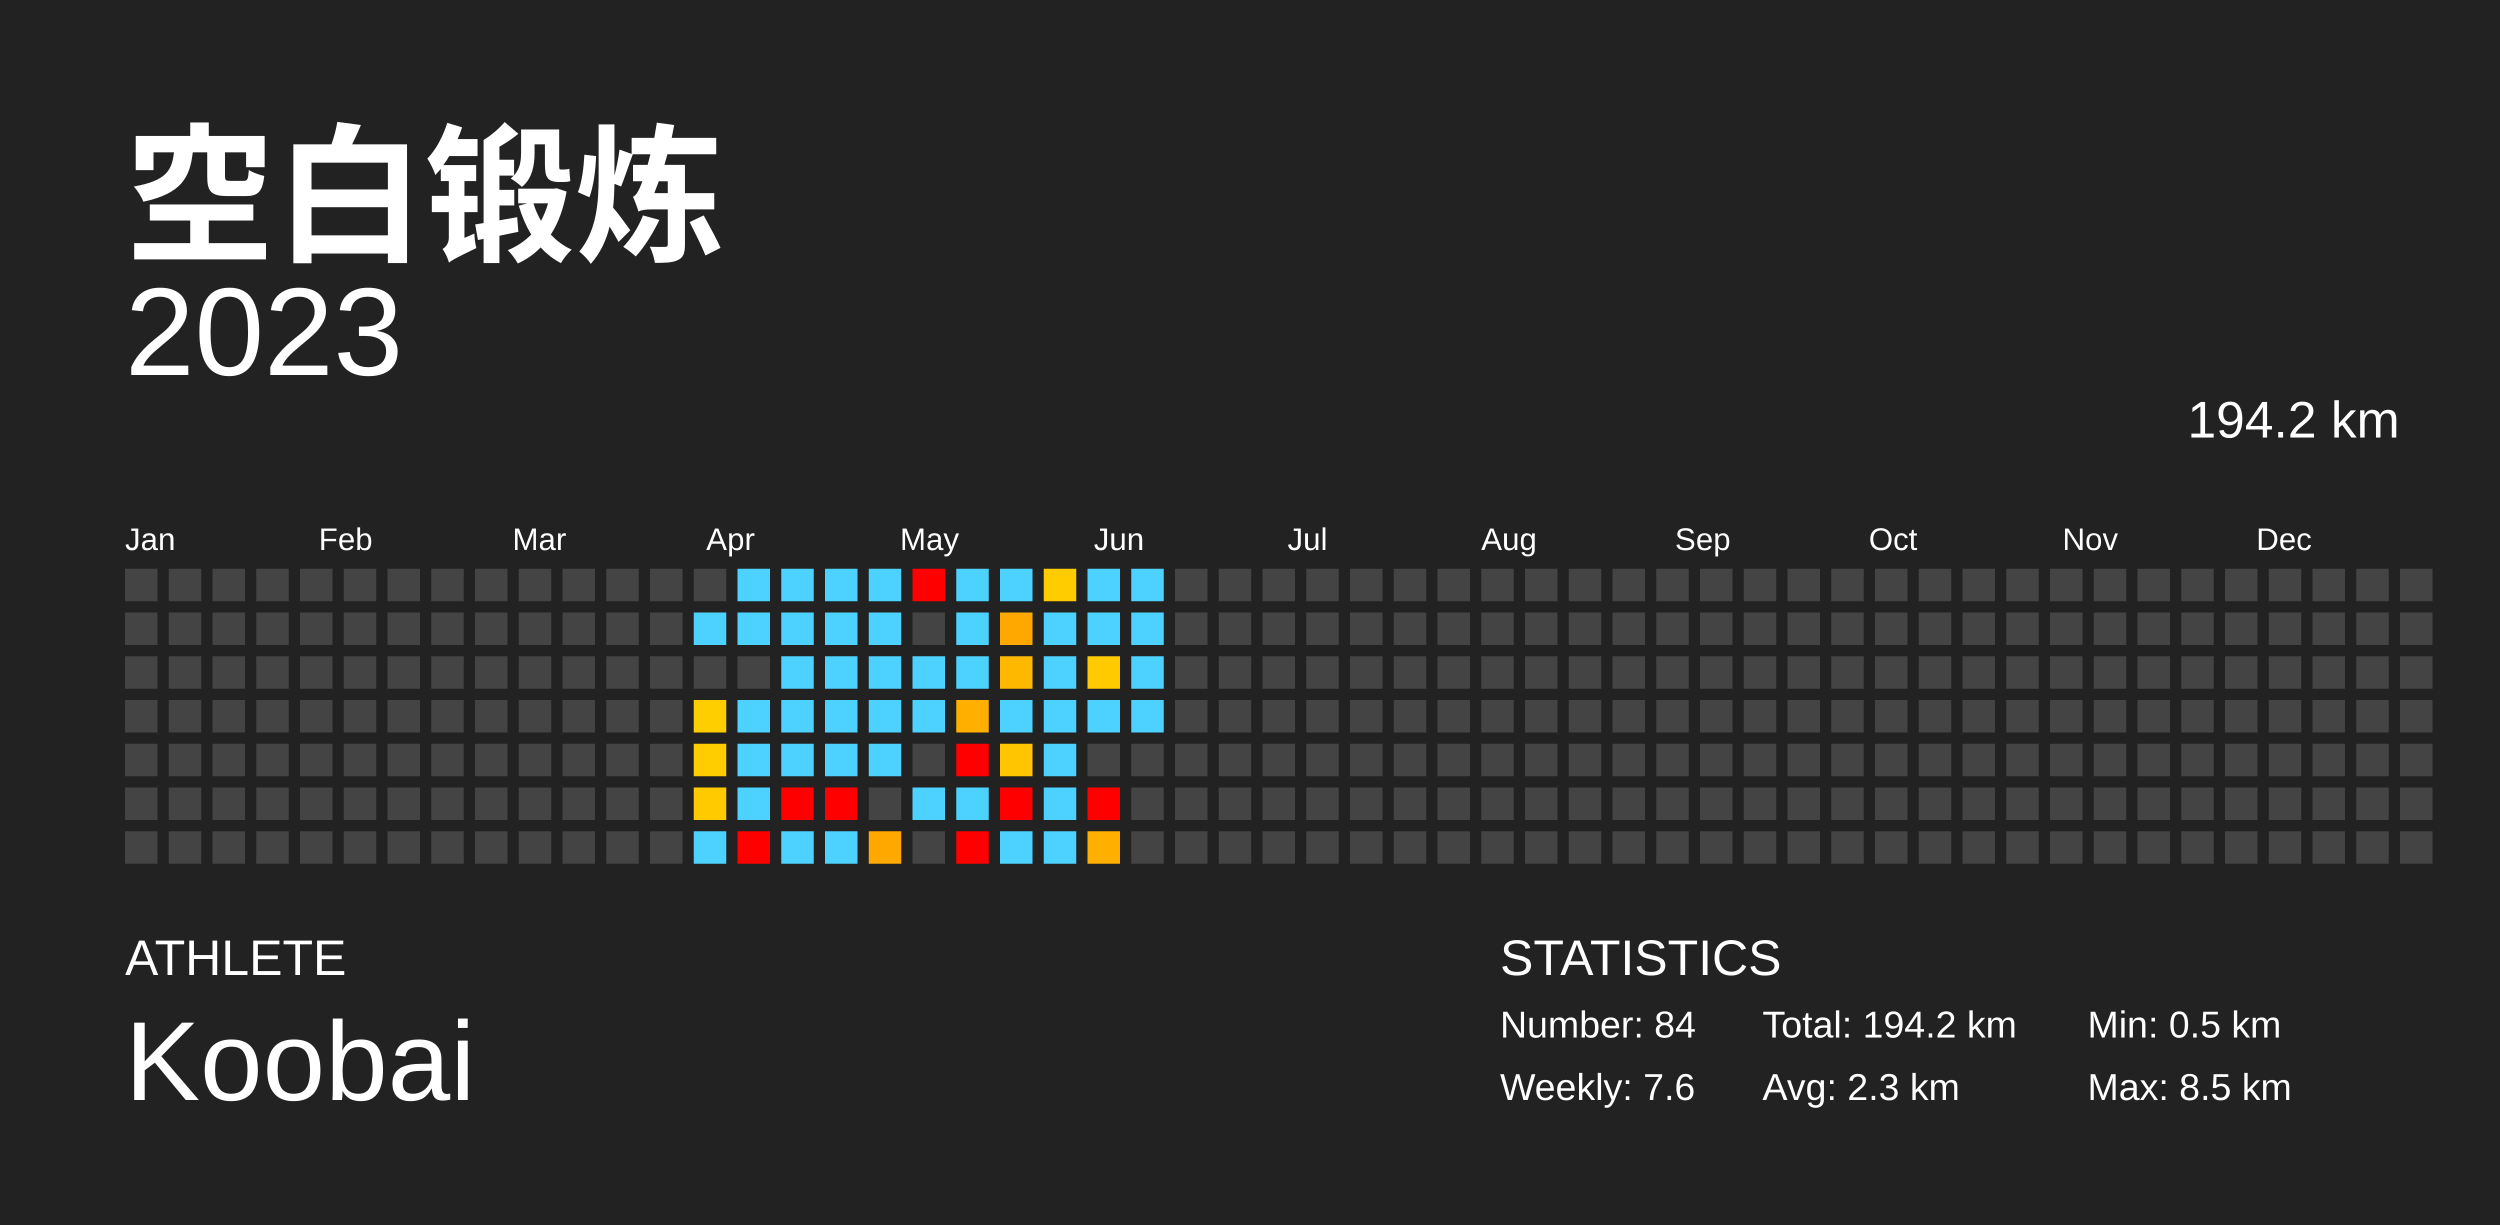
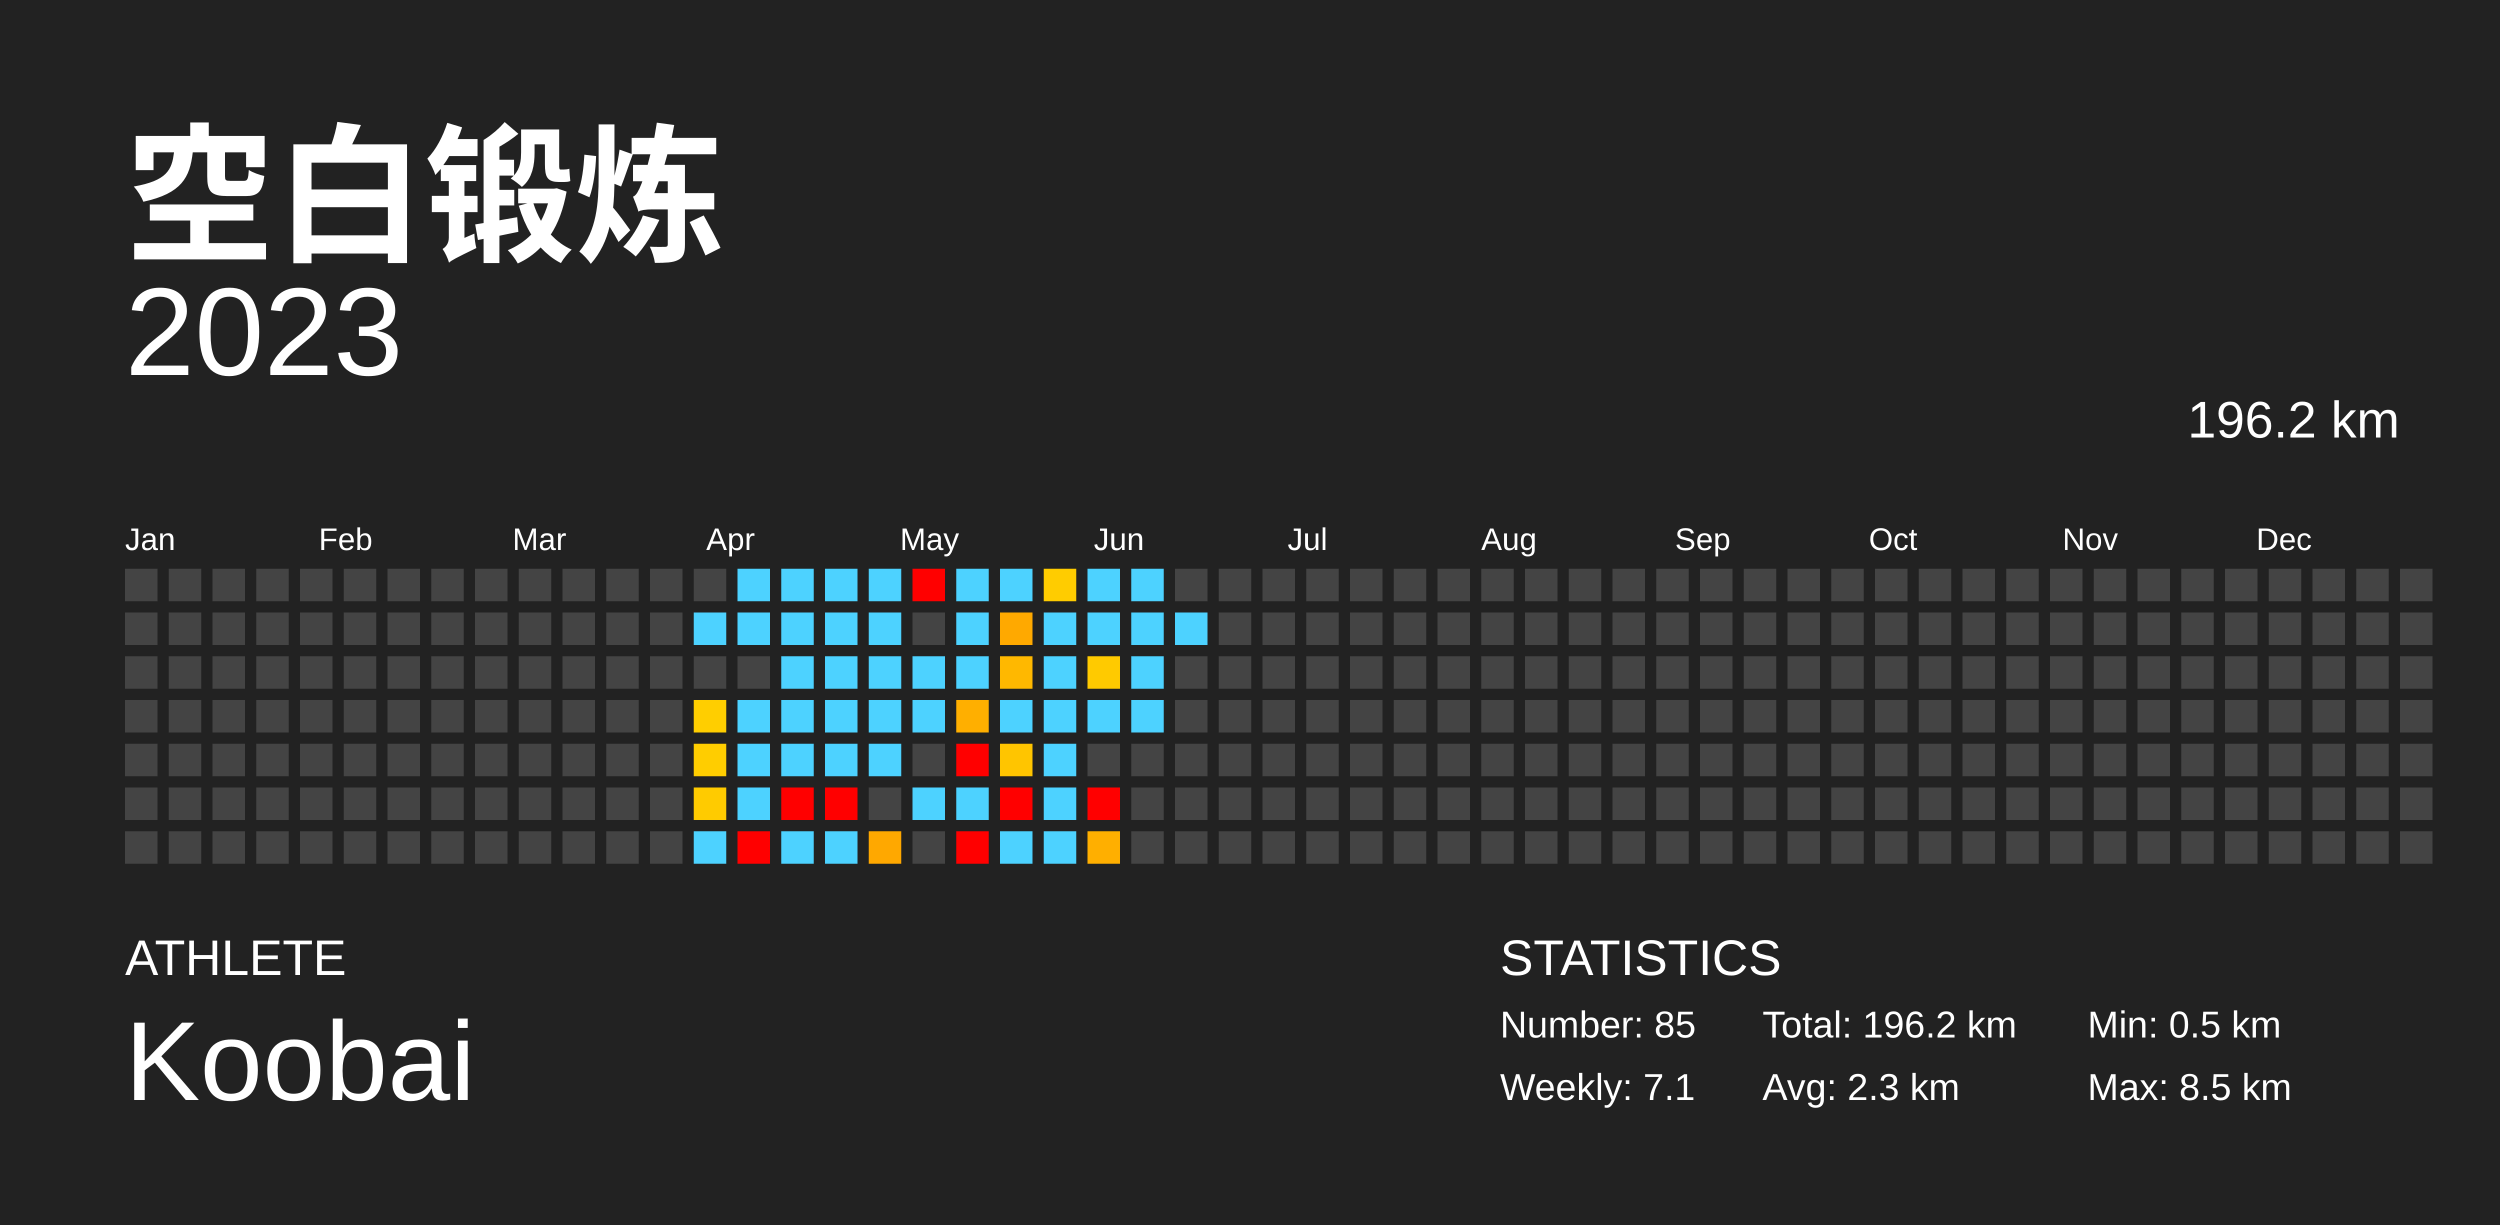
<svg xmlns="http://www.w3.org/2000/svg" baseProfile="full" height="98mm" version="1.1" viewBox="0,0,200,98" width="200mm">
  <defs />
  <rect fill="#222222" height="98" width="200" x="0" y="0" />
  <text fill="#FFFFFF" style="font-size:12px; font-family:Arial; font-weight:bold;" x="10" y="20">空白锻炼</text>
  <text fill="#FFFFFF" style="font-size:4px; font-family:Arial" x="10" y="78">ATHLETE</text>
  <text fill="#FFFFFF" style="font-size:9px; font-family:Arial" x="10" y="88">Koobai</text>
  <text fill="#FFFFFF" style="font-size:4px; font-family:Arial" x="120" y="78">STATISTICS</text>
-   <text fill="#FFFFFF" style="font-size:3px; font-family:Arial" x="120" y="83">Number: 84</text>
-   <text fill="#FFFFFF" style="font-size:3px; font-family:Arial" x="120" y="88">Weekly: 7.6</text>
-   <text fill="#FFFFFF" style="font-size:3px; font-family:Arial" x="141" y="83">Total: 194.2 km</text>
+   <text fill="#FFFFFF" style="font-size:3px; font-family:Arial" x="120" y="83">Number: 85</text>
+   <text fill="#FFFFFF" style="font-size:3px; font-family:Arial" x="120" y="88">Weekly: 7.1</text>
+   <text fill="#FFFFFF" style="font-size:3px; font-family:Arial" x="141" y="83">Total: 196.2 km</text>
  <text fill="#FFFFFF" style="font-size:3px; font-family:Arial" x="141" y="88">Avg: 2.3 km</text>
  <text fill="#FFFFFF" style="font-size:3px; font-family:Arial" x="167" y="83">Min: 0.5 km</text>
  <text fill="#FFFFFF" style="font-size:3px; font-family:Arial" x="167" y="88">Max: 8.5 km</text>
  <text alignment-baseline="hanging" fill="#FFFFFF" style="font-size:10.0px; font-family:Arial;" x="10" y="30">2023</text>
-   <text alignment-baseline="hanging" fill="#FFFFFF" style="font-size:4.125px; font-family:Arial;" x="175" y="35">194.2 km</text>
+   <text alignment-baseline="hanging" fill="#FFFFFF" style="font-size:4.125px; font-family:Arial;" x="175" y="35">196.2 km</text>
  <text fill="#FFFFFF" style="font-size:2.5px; font-family:Arial" x="10.0" y="44">Jan</text>
  <text fill="#FFFFFF" style="font-size:2.5px; font-family:Arial" x="25.5" y="44">Feb</text>
  <text fill="#FFFFFF" style="font-size:2.5px; font-family:Arial" x="41.0" y="44">Mar</text>
  <text fill="#FFFFFF" style="font-size:2.5px; font-family:Arial" x="56.5" y="44">Apr</text>
  <text fill="#FFFFFF" style="font-size:2.5px; font-family:Arial" x="72.0" y="44">May</text>
  <text fill="#FFFFFF" style="font-size:2.5px; font-family:Arial" x="87.5" y="44">Jun</text>
  <text fill="#FFFFFF" style="font-size:2.5px; font-family:Arial" x="103.0" y="44">Jul</text>
  <text fill="#FFFFFF" style="font-size:2.5px; font-family:Arial" x="118.5" y="44">Aug</text>
  <text fill="#FFFFFF" style="font-size:2.5px; font-family:Arial" x="134.0" y="44">Sep</text>
  <text fill="#FFFFFF" style="font-size:2.5px; font-family:Arial" x="149.5" y="44">Oct</text>
  <text fill="#FFFFFF" style="font-size:2.5px; font-family:Arial" x="165.0" y="44">Nov</text>
  <text fill="#FFFFFF" style="font-size:2.5px; font-family:Arial" x="180.5" y="44">Dec</text>
  <rect fill="#444444" height="2.6" width="2.6" x="10.0" y="45.5" />
  <rect fill="#444444" height="2.6" width="2.6" x="10.0" y="49.0" />
  <rect fill="#444444" height="2.6" width="2.6" x="10.0" y="52.5" />
  <rect fill="#444444" height="2.6" width="2.6" x="10.0" y="56.0" />
  <rect fill="#444444" height="2.6" width="2.6" x="10.0" y="59.5" />
  <rect fill="#444444" height="2.6" width="2.6" x="10.0" y="63.0" />
  <rect fill="#444444" height="2.6" width="2.6" x="10.0" y="66.5" />
  <rect fill="#444444" height="2.6" width="2.6" x="13.5" y="45.5" />
  <rect fill="#444444" height="2.6" width="2.6" x="13.5" y="49.0" />
  <rect fill="#444444" height="2.6" width="2.6" x="13.5" y="52.5" />
  <rect fill="#444444" height="2.6" width="2.6" x="13.5" y="56.0" />
  <rect fill="#444444" height="2.6" width="2.6" x="13.5" y="59.5" />
  <rect fill="#444444" height="2.6" width="2.6" x="13.5" y="63.0" />
  <rect fill="#444444" height="2.6" width="2.6" x="13.5" y="66.5" />
  <rect fill="#444444" height="2.6" width="2.6" x="17.0" y="45.5" />
  <rect fill="#444444" height="2.6" width="2.6" x="17.0" y="49.0" />
  <rect fill="#444444" height="2.6" width="2.6" x="17.0" y="52.5" />
  <rect fill="#444444" height="2.6" width="2.6" x="17.0" y="56.0" />
  <rect fill="#444444" height="2.6" width="2.6" x="17.0" y="59.5" />
  <rect fill="#444444" height="2.6" width="2.6" x="17.0" y="63.0" />
  <rect fill="#444444" height="2.6" width="2.6" x="17.0" y="66.5" />
  <rect fill="#444444" height="2.6" width="2.6" x="20.5" y="45.5" />
  <rect fill="#444444" height="2.6" width="2.6" x="20.5" y="49.0" />
  <rect fill="#444444" height="2.6" width="2.6" x="20.5" y="52.5" />
  <rect fill="#444444" height="2.6" width="2.6" x="20.5" y="56.0" />
  <rect fill="#444444" height="2.6" width="2.6" x="20.5" y="59.5" />
  <rect fill="#444444" height="2.6" width="2.6" x="20.5" y="63.0" />
  <rect fill="#444444" height="2.6" width="2.6" x="20.5" y="66.5" />
  <rect fill="#444444" height="2.6" width="2.6" x="24.0" y="45.5" />
  <rect fill="#444444" height="2.6" width="2.6" x="24.0" y="49.0" />
  <rect fill="#444444" height="2.6" width="2.6" x="24.0" y="52.5" />
  <rect fill="#444444" height="2.6" width="2.6" x="24.0" y="56.0" />
  <rect fill="#444444" height="2.6" width="2.6" x="24.0" y="59.5" />
  <rect fill="#444444" height="2.6" width="2.6" x="24.0" y="63.0" />
  <rect fill="#444444" height="2.6" width="2.6" x="24.0" y="66.5" />
  <rect fill="#444444" height="2.6" width="2.6" x="27.5" y="45.5" />
  <rect fill="#444444" height="2.6" width="2.6" x="27.5" y="49.0" />
  <rect fill="#444444" height="2.6" width="2.6" x="27.5" y="52.5" />
  <rect fill="#444444" height="2.6" width="2.6" x="27.5" y="56.0" />
  <rect fill="#444444" height="2.6" width="2.6" x="27.5" y="59.5" />
  <rect fill="#444444" height="2.6" width="2.6" x="27.5" y="63.0" />
  <rect fill="#444444" height="2.6" width="2.6" x="27.5" y="66.5" />
  <rect fill="#444444" height="2.6" width="2.6" x="31.0" y="45.5" />
  <rect fill="#444444" height="2.6" width="2.6" x="31.0" y="49.0" />
  <rect fill="#444444" height="2.6" width="2.6" x="31.0" y="52.5" />
  <rect fill="#444444" height="2.6" width="2.6" x="31.0" y="56.0" />
  <rect fill="#444444" height="2.6" width="2.6" x="31.0" y="59.5" />
  <rect fill="#444444" height="2.6" width="2.6" x="31.0" y="63.0" />
  <rect fill="#444444" height="2.6" width="2.6" x="31.0" y="66.5" />
  <rect fill="#444444" height="2.6" width="2.6" x="34.5" y="45.5" />
  <rect fill="#444444" height="2.6" width="2.6" x="34.5" y="49.0" />
  <rect fill="#444444" height="2.6" width="2.6" x="34.5" y="52.5" />
  <rect fill="#444444" height="2.6" width="2.6" x="34.5" y="56.0" />
  <rect fill="#444444" height="2.6" width="2.6" x="34.5" y="59.5" />
  <rect fill="#444444" height="2.6" width="2.6" x="34.5" y="63.0" />
  <rect fill="#444444" height="2.6" width="2.6" x="34.5" y="66.5" />
  <rect fill="#444444" height="2.6" width="2.6" x="38.0" y="45.5" />
  <rect fill="#444444" height="2.6" width="2.6" x="38.0" y="49.0" />
  <rect fill="#444444" height="2.6" width="2.6" x="38.0" y="52.5" />
  <rect fill="#444444" height="2.6" width="2.6" x="38.0" y="56.0" />
  <rect fill="#444444" height="2.6" width="2.6" x="38.0" y="59.5" />
  <rect fill="#444444" height="2.6" width="2.6" x="38.0" y="63.0" />
  <rect fill="#444444" height="2.6" width="2.6" x="38.0" y="66.5" />
  <rect fill="#444444" height="2.6" width="2.6" x="41.5" y="45.5" />
  <rect fill="#444444" height="2.6" width="2.6" x="41.5" y="49.0" />
  <rect fill="#444444" height="2.6" width="2.6" x="41.5" y="52.5" />
  <rect fill="#444444" height="2.6" width="2.6" x="41.5" y="56.0" />
  <rect fill="#444444" height="2.6" width="2.6" x="41.5" y="59.5" />
  <rect fill="#444444" height="2.6" width="2.6" x="41.5" y="63.0" />
  <rect fill="#444444" height="2.6" width="2.6" x="41.5" y="66.5" />
  <rect fill="#444444" height="2.6" width="2.6" x="45.0" y="45.5" />
  <rect fill="#444444" height="2.6" width="2.6" x="45.0" y="49.0" />
  <rect fill="#444444" height="2.6" width="2.6" x="45.0" y="52.5" />
  <rect fill="#444444" height="2.6" width="2.6" x="45.0" y="56.0" />
  <rect fill="#444444" height="2.6" width="2.6" x="45.0" y="59.5" />
  <rect fill="#444444" height="2.6" width="2.6" x="45.0" y="63.0" />
  <rect fill="#444444" height="2.6" width="2.6" x="45.0" y="66.5" />
  <rect fill="#444444" height="2.6" width="2.6" x="48.5" y="45.5" />
  <rect fill="#444444" height="2.6" width="2.6" x="48.5" y="49.0" />
  <rect fill="#444444" height="2.6" width="2.6" x="48.5" y="52.5" />
  <rect fill="#444444" height="2.6" width="2.6" x="48.5" y="56.0" />
  <rect fill="#444444" height="2.6" width="2.6" x="48.5" y="59.5" />
  <rect fill="#444444" height="2.6" width="2.6" x="48.5" y="63.0" />
  <rect fill="#444444" height="2.6" width="2.6" x="48.5" y="66.5" />
  <rect fill="#444444" height="2.6" width="2.6" x="52.0" y="45.5" />
  <rect fill="#444444" height="2.6" width="2.6" x="52.0" y="49.0" />
  <rect fill="#444444" height="2.6" width="2.6" x="52.0" y="52.5" />
  <rect fill="#444444" height="2.6" width="2.6" x="52.0" y="56.0" />
  <rect fill="#444444" height="2.6" width="2.6" x="52.0" y="59.5" />
  <rect fill="#444444" height="2.6" width="2.6" x="52.0" y="63.0" />
  <rect fill="#444444" height="2.6" width="2.6" x="52.0" y="66.5" />
  <rect fill="#444444" height="2.6" width="2.6" x="55.5" y="45.5" />
  <rect fill="#4dd2ff" height="2.6" width="2.6" x="55.5" y="49.0" />
  <rect fill="#444444" height="2.6" width="2.6" x="55.5" y="52.5" />
  <rect fill="#ffce00" height="2.6" width="2.6" x="55.5" y="56.0" />
  <rect fill="#ffcd00" height="2.6" width="2.6" x="55.5" y="59.5" />
  <rect fill="#ffcb00" height="2.6" width="2.6" x="55.5" y="63.0" />
  <rect fill="#4dd2ff" height="2.6" width="2.6" x="55.5" y="66.5" />
  <rect fill="#4dd2ff" height="2.6" width="2.6" x="59.0" y="45.5" />
  <rect fill="#4dd2ff" height="2.6" width="2.6" x="59.0" y="49.0" />
  <rect fill="#444444" height="2.6" width="2.6" x="59.0" y="52.5" />
  <rect fill="#4dd2ff" height="2.6" width="2.6" x="59.0" y="56.0" />
  <rect fill="#4dd2ff" height="2.6" width="2.6" x="59.0" y="59.5" />
  <rect fill="#4dd2ff" height="2.6" width="2.6" x="59.0" y="63.0" />
  <rect fill="red" height="2.6" width="2.6" x="59.0" y="66.5" />
  <rect fill="#4dd2ff" height="2.6" width="2.6" x="62.5" y="45.5" />
  <rect fill="#4dd2ff" height="2.6" width="2.6" x="62.5" y="49.0" />
  <rect fill="#4dd2ff" height="2.6" width="2.6" x="62.5" y="52.5" />
  <rect fill="#4dd2ff" height="2.6" width="2.6" x="62.5" y="56.0" />
  <rect fill="#4dd2ff" height="2.6" width="2.6" x="62.5" y="59.5" />
  <rect fill="red" height="2.6" width="2.6" x="62.5" y="63.0" />
  <rect fill="#4dd2ff" height="2.6" width="2.6" x="62.5" y="66.5" />
  <rect fill="#4dd2ff" height="2.6" width="2.6" x="66.0" y="45.5" />
  <rect fill="#4dd2ff" height="2.6" width="2.6" x="66.0" y="49.0" />
  <rect fill="#4dd2ff" height="2.6" width="2.6" x="66.0" y="52.5" />
  <rect fill="#4dd2ff" height="2.6" width="2.6" x="66.0" y="56.0" />
  <rect fill="#4dd2ff" height="2.6" width="2.6" x="66.0" y="59.5" />
  <rect fill="red" height="2.6" width="2.6" x="66.0" y="63.0" />
  <rect fill="#4dd2ff" height="2.6" width="2.6" x="66.0" y="66.5" />
  <rect fill="#4dd2ff" height="2.6" width="2.6" x="69.5" y="45.5" />
  <rect fill="#4dd2ff" height="2.6" width="2.6" x="69.5" y="49.0" />
  <rect fill="#4dd2ff" height="2.6" width="2.6" x="69.5" y="52.5" />
  <rect fill="#4dd2ff" height="2.6" width="2.6" x="69.5" y="56.0" />
  <rect fill="#4dd2ff" height="2.6" width="2.6" x="69.5" y="59.5" />
  <rect fill="#444444" height="2.6" width="2.6" x="69.5" y="63.0" />
  <rect fill="#ffa800" height="2.6" width="2.6" x="69.5" y="66.5" />
  <rect fill="red" height="2.6" width="2.6" x="73.0" y="45.5" />
  <rect fill="#444444" height="2.6" width="2.6" x="73.0" y="49.0" />
  <rect fill="#4dd2ff" height="2.6" width="2.6" x="73.0" y="52.5" />
  <rect fill="#4dd2ff" height="2.6" width="2.6" x="73.0" y="56.0" />
  <rect fill="#444444" height="2.6" width="2.6" x="73.0" y="59.5" />
  <rect fill="#4dd2ff" height="2.6" width="2.6" x="73.0" y="63.0" />
  <rect fill="#444444" height="2.6" width="2.6" x="73.0" y="66.5" />
  <rect fill="#4dd2ff" height="2.6" width="2.6" x="76.5" y="45.5" />
  <rect fill="#4dd2ff" height="2.6" width="2.6" x="76.5" y="49.0" />
  <rect fill="#4dd2ff" height="2.6" width="2.6" x="76.5" y="52.5" />
  <rect fill="#ffaf00" height="2.6" width="2.6" x="76.5" y="56.0" />
  <rect fill="red" height="2.6" width="2.6" x="76.5" y="59.5" />
  <rect fill="#4dd2ff" height="2.6" width="2.6" x="76.5" y="63.0" />
  <rect fill="red" height="2.6" width="2.6" x="76.5" y="66.5" />
  <rect fill="#4dd2ff" height="2.6" width="2.6" x="80.0" y="45.5" />
  <rect fill="#ffa900" height="2.6" width="2.6" x="80.0" y="49.0" />
  <rect fill="#ffb800" height="2.6" width="2.6" x="80.0" y="52.5" />
  <rect fill="#4dd2ff" height="2.6" width="2.6" x="80.0" y="56.0" />
  <rect fill="#ffc500" height="2.6" width="2.6" x="80.0" y="59.5" />
  <rect fill="red" height="2.6" width="2.6" x="80.0" y="63.0" />
  <rect fill="#4dd2ff" height="2.6" width="2.6" x="80.0" y="66.5" />
  <rect fill="#ffcc00" height="2.6" width="2.6" x="83.5" y="45.5" />
  <rect fill="#4dd2ff" height="2.6" width="2.6" x="83.5" y="49.0" />
  <rect fill="#4dd2ff" height="2.6" width="2.6" x="83.5" y="52.5" />
  <rect fill="#4dd2ff" height="2.6" width="2.6" x="83.5" y="56.0" />
  <rect fill="#4dd2ff" height="2.6" width="2.6" x="83.5" y="59.5" />
  <rect fill="#4dd2ff" height="2.6" width="2.6" x="83.5" y="63.0" />
  <rect fill="#4dd2ff" height="2.6" width="2.6" x="83.5" y="66.5" />
  <rect fill="#4dd2ff" height="2.6" width="2.6" x="87.0" y="45.5" />
  <rect fill="#4dd2ff" height="2.6" width="2.6" x="87.0" y="49.0" />
  <rect fill="#ffca00" height="2.6" width="2.6" x="87.0" y="52.5" />
  <rect fill="#4dd2ff" height="2.6" width="2.6" x="87.0" y="56.0" />
  <rect fill="#444444" height="2.6" width="2.6" x="87.0" y="59.5" />
  <rect fill="red" height="2.6" width="2.6" x="87.0" y="63.0" />
  <rect fill="#ffaf00" height="2.6" width="2.6" x="87.0" y="66.5" />
  <rect fill="#4dd2ff" height="2.6" width="2.6" x="90.5" y="45.5" />
  <rect fill="#4dd2ff" height="2.6" width="2.6" x="90.5" y="49.0" />
  <rect fill="#4dd2ff" height="2.6" width="2.6" x="90.5" y="52.5" />
  <rect fill="#4dd2ff" height="2.6" width="2.6" x="90.5" y="56.0" />
  <rect fill="#444444" height="2.6" width="2.6" x="90.5" y="59.5" />
  <rect fill="#444444" height="2.6" width="2.6" x="90.5" y="63.0" />
  <rect fill="#444444" height="2.6" width="2.6" x="90.5" y="66.5" />
  <rect fill="#444444" height="2.6" width="2.6" x="94.0" y="45.5" />
-   <rect fill="#444444" height="2.6" width="2.6" x="94.0" y="49.0" />
+   <rect fill="#4dd2ff" height="2.6" width="2.6" x="94.0" y="49.0" />
  <rect fill="#444444" height="2.6" width="2.6" x="94.0" y="52.5" />
  <rect fill="#444444" height="2.6" width="2.6" x="94.0" y="56.0" />
  <rect fill="#444444" height="2.6" width="2.6" x="94.0" y="59.5" />
  <rect fill="#444444" height="2.6" width="2.6" x="94.0" y="63.0" />
  <rect fill="#444444" height="2.6" width="2.6" x="94.0" y="66.5" />
  <rect fill="#444444" height="2.6" width="2.6" x="97.5" y="45.5" />
  <rect fill="#444444" height="2.6" width="2.6" x="97.5" y="49.0" />
  <rect fill="#444444" height="2.6" width="2.6" x="97.5" y="52.5" />
  <rect fill="#444444" height="2.6" width="2.6" x="97.5" y="56.0" />
  <rect fill="#444444" height="2.6" width="2.6" x="97.5" y="59.5" />
  <rect fill="#444444" height="2.6" width="2.6" x="97.5" y="63.0" />
  <rect fill="#444444" height="2.6" width="2.6" x="97.5" y="66.5" />
  <rect fill="#444444" height="2.6" width="2.6" x="101.0" y="45.5" />
  <rect fill="#444444" height="2.6" width="2.6" x="101.0" y="49.0" />
  <rect fill="#444444" height="2.6" width="2.6" x="101.0" y="52.5" />
  <rect fill="#444444" height="2.6" width="2.6" x="101.0" y="56.0" />
  <rect fill="#444444" height="2.6" width="2.6" x="101.0" y="59.5" />
  <rect fill="#444444" height="2.6" width="2.6" x="101.0" y="63.0" />
  <rect fill="#444444" height="2.6" width="2.6" x="101.0" y="66.5" />
  <rect fill="#444444" height="2.6" width="2.6" x="104.5" y="45.5" />
  <rect fill="#444444" height="2.6" width="2.6" x="104.5" y="49.0" />
  <rect fill="#444444" height="2.6" width="2.6" x="104.5" y="52.5" />
  <rect fill="#444444" height="2.6" width="2.6" x="104.5" y="56.0" />
  <rect fill="#444444" height="2.6" width="2.6" x="104.5" y="59.5" />
  <rect fill="#444444" height="2.6" width="2.6" x="104.5" y="63.0" />
  <rect fill="#444444" height="2.6" width="2.6" x="104.5" y="66.5" />
  <rect fill="#444444" height="2.6" width="2.6" x="108.0" y="45.5" />
  <rect fill="#444444" height="2.6" width="2.6" x="108.0" y="49.0" />
  <rect fill="#444444" height="2.6" width="2.6" x="108.0" y="52.5" />
  <rect fill="#444444" height="2.6" width="2.6" x="108.0" y="56.0" />
  <rect fill="#444444" height="2.6" width="2.6" x="108.0" y="59.5" />
  <rect fill="#444444" height="2.6" width="2.6" x="108.0" y="63.0" />
  <rect fill="#444444" height="2.6" width="2.6" x="108.0" y="66.5" />
  <rect fill="#444444" height="2.6" width="2.6" x="111.5" y="45.5" />
  <rect fill="#444444" height="2.6" width="2.6" x="111.5" y="49.0" />
  <rect fill="#444444" height="2.6" width="2.6" x="111.5" y="52.5" />
  <rect fill="#444444" height="2.6" width="2.6" x="111.5" y="56.0" />
  <rect fill="#444444" height="2.6" width="2.6" x="111.5" y="59.5" />
  <rect fill="#444444" height="2.6" width="2.6" x="111.5" y="63.0" />
  <rect fill="#444444" height="2.6" width="2.6" x="111.5" y="66.5" />
  <rect fill="#444444" height="2.6" width="2.6" x="115.0" y="45.5" />
  <rect fill="#444444" height="2.6" width="2.6" x="115.0" y="49.0" />
  <rect fill="#444444" height="2.6" width="2.6" x="115.0" y="52.5" />
  <rect fill="#444444" height="2.6" width="2.6" x="115.0" y="56.0" />
  <rect fill="#444444" height="2.6" width="2.6" x="115.0" y="59.5" />
  <rect fill="#444444" height="2.6" width="2.6" x="115.0" y="63.0" />
  <rect fill="#444444" height="2.6" width="2.6" x="115.0" y="66.5" />
  <rect fill="#444444" height="2.6" width="2.6" x="118.5" y="45.5" />
  <rect fill="#444444" height="2.6" width="2.6" x="118.5" y="49.0" />
  <rect fill="#444444" height="2.6" width="2.6" x="118.5" y="52.5" />
  <rect fill="#444444" height="2.6" width="2.6" x="118.5" y="56.0" />
  <rect fill="#444444" height="2.6" width="2.6" x="118.5" y="59.5" />
  <rect fill="#444444" height="2.6" width="2.6" x="118.5" y="63.0" />
  <rect fill="#444444" height="2.6" width="2.6" x="118.5" y="66.5" />
  <rect fill="#444444" height="2.6" width="2.6" x="122.0" y="45.5" />
  <rect fill="#444444" height="2.6" width="2.6" x="122.0" y="49.0" />
  <rect fill="#444444" height="2.6" width="2.6" x="122.0" y="52.5" />
  <rect fill="#444444" height="2.6" width="2.6" x="122.0" y="56.0" />
  <rect fill="#444444" height="2.6" width="2.6" x="122.0" y="59.5" />
  <rect fill="#444444" height="2.6" width="2.6" x="122.0" y="63.0" />
  <rect fill="#444444" height="2.6" width="2.6" x="122.0" y="66.5" />
  <rect fill="#444444" height="2.6" width="2.6" x="125.5" y="45.5" />
  <rect fill="#444444" height="2.6" width="2.6" x="125.5" y="49.0" />
  <rect fill="#444444" height="2.6" width="2.6" x="125.5" y="52.5" />
  <rect fill="#444444" height="2.6" width="2.6" x="125.5" y="56.0" />
  <rect fill="#444444" height="2.6" width="2.6" x="125.5" y="59.5" />
  <rect fill="#444444" height="2.6" width="2.6" x="125.5" y="63.0" />
  <rect fill="#444444" height="2.6" width="2.6" x="125.5" y="66.5" />
  <rect fill="#444444" height="2.6" width="2.6" x="129.0" y="45.5" />
  <rect fill="#444444" height="2.6" width="2.6" x="129.0" y="49.0" />
  <rect fill="#444444" height="2.6" width="2.6" x="129.0" y="52.5" />
  <rect fill="#444444" height="2.6" width="2.6" x="129.0" y="56.0" />
  <rect fill="#444444" height="2.6" width="2.6" x="129.0" y="59.5" />
  <rect fill="#444444" height="2.6" width="2.6" x="129.0" y="63.0" />
  <rect fill="#444444" height="2.6" width="2.6" x="129.0" y="66.5" />
  <rect fill="#444444" height="2.6" width="2.6" x="132.5" y="45.5" />
  <rect fill="#444444" height="2.6" width="2.6" x="132.5" y="49.0" />
  <rect fill="#444444" height="2.6" width="2.6" x="132.5" y="52.5" />
  <rect fill="#444444" height="2.6" width="2.6" x="132.5" y="56.0" />
  <rect fill="#444444" height="2.6" width="2.6" x="132.5" y="59.5" />
  <rect fill="#444444" height="2.6" width="2.6" x="132.5" y="63.0" />
  <rect fill="#444444" height="2.6" width="2.6" x="132.5" y="66.5" />
  <rect fill="#444444" height="2.6" width="2.6" x="136.0" y="45.5" />
  <rect fill="#444444" height="2.6" width="2.6" x="136.0" y="49.0" />
  <rect fill="#444444" height="2.6" width="2.6" x="136.0" y="52.5" />
  <rect fill="#444444" height="2.6" width="2.6" x="136.0" y="56.0" />
  <rect fill="#444444" height="2.6" width="2.6" x="136.0" y="59.5" />
  <rect fill="#444444" height="2.6" width="2.6" x="136.0" y="63.0" />
  <rect fill="#444444" height="2.6" width="2.6" x="136.0" y="66.5" />
  <rect fill="#444444" height="2.6" width="2.6" x="139.5" y="45.5" />
  <rect fill="#444444" height="2.6" width="2.6" x="139.5" y="49.0" />
  <rect fill="#444444" height="2.6" width="2.6" x="139.5" y="52.5" />
  <rect fill="#444444" height="2.6" width="2.6" x="139.5" y="56.0" />
  <rect fill="#444444" height="2.6" width="2.6" x="139.5" y="59.5" />
  <rect fill="#444444" height="2.6" width="2.6" x="139.5" y="63.0" />
  <rect fill="#444444" height="2.6" width="2.6" x="139.5" y="66.5" />
  <rect fill="#444444" height="2.6" width="2.6" x="143.0" y="45.5" />
  <rect fill="#444444" height="2.6" width="2.6" x="143.0" y="49.0" />
  <rect fill="#444444" height="2.6" width="2.6" x="143.0" y="52.5" />
  <rect fill="#444444" height="2.6" width="2.6" x="143.0" y="56.0" />
  <rect fill="#444444" height="2.6" width="2.6" x="143.0" y="59.5" />
  <rect fill="#444444" height="2.6" width="2.6" x="143.0" y="63.0" />
  <rect fill="#444444" height="2.6" width="2.6" x="143.0" y="66.5" />
  <rect fill="#444444" height="2.6" width="2.6" x="146.5" y="45.5" />
  <rect fill="#444444" height="2.6" width="2.6" x="146.5" y="49.0" />
  <rect fill="#444444" height="2.6" width="2.6" x="146.5" y="52.5" />
  <rect fill="#444444" height="2.6" width="2.6" x="146.5" y="56.0" />
  <rect fill="#444444" height="2.6" width="2.6" x="146.5" y="59.5" />
  <rect fill="#444444" height="2.6" width="2.6" x="146.5" y="63.0" />
  <rect fill="#444444" height="2.6" width="2.6" x="146.5" y="66.5" />
  <rect fill="#444444" height="2.6" width="2.6" x="150.0" y="45.5" />
  <rect fill="#444444" height="2.6" width="2.6" x="150.0" y="49.0" />
  <rect fill="#444444" height="2.6" width="2.6" x="150.0" y="52.5" />
  <rect fill="#444444" height="2.6" width="2.6" x="150.0" y="56.0" />
  <rect fill="#444444" height="2.6" width="2.6" x="150.0" y="59.5" />
  <rect fill="#444444" height="2.6" width="2.6" x="150.0" y="63.0" />
  <rect fill="#444444" height="2.6" width="2.6" x="150.0" y="66.5" />
  <rect fill="#444444" height="2.6" width="2.6" x="153.5" y="45.5" />
  <rect fill="#444444" height="2.6" width="2.6" x="153.5" y="49.0" />
  <rect fill="#444444" height="2.6" width="2.6" x="153.5" y="52.5" />
  <rect fill="#444444" height="2.6" width="2.6" x="153.5" y="56.0" />
  <rect fill="#444444" height="2.6" width="2.6" x="153.5" y="59.5" />
  <rect fill="#444444" height="2.6" width="2.6" x="153.5" y="63.0" />
  <rect fill="#444444" height="2.6" width="2.6" x="153.5" y="66.5" />
  <rect fill="#444444" height="2.6" width="2.6" x="157.0" y="45.5" />
  <rect fill="#444444" height="2.6" width="2.6" x="157.0" y="49.0" />
  <rect fill="#444444" height="2.6" width="2.6" x="157.0" y="52.5" />
  <rect fill="#444444" height="2.6" width="2.6" x="157.0" y="56.0" />
  <rect fill="#444444" height="2.6" width="2.6" x="157.0" y="59.5" />
  <rect fill="#444444" height="2.6" width="2.6" x="157.0" y="63.0" />
  <rect fill="#444444" height="2.6" width="2.6" x="157.0" y="66.5" />
  <rect fill="#444444" height="2.6" width="2.6" x="160.5" y="45.5" />
  <rect fill="#444444" height="2.6" width="2.6" x="160.5" y="49.0" />
  <rect fill="#444444" height="2.6" width="2.6" x="160.5" y="52.5" />
  <rect fill="#444444" height="2.6" width="2.6" x="160.5" y="56.0" />
  <rect fill="#444444" height="2.6" width="2.6" x="160.5" y="59.5" />
  <rect fill="#444444" height="2.6" width="2.6" x="160.5" y="63.0" />
  <rect fill="#444444" height="2.6" width="2.6" x="160.5" y="66.5" />
  <rect fill="#444444" height="2.6" width="2.6" x="164.0" y="45.5" />
  <rect fill="#444444" height="2.6" width="2.6" x="164.0" y="49.0" />
  <rect fill="#444444" height="2.6" width="2.6" x="164.0" y="52.5" />
  <rect fill="#444444" height="2.6" width="2.6" x="164.0" y="56.0" />
  <rect fill="#444444" height="2.6" width="2.6" x="164.0" y="59.5" />
  <rect fill="#444444" height="2.6" width="2.6" x="164.0" y="63.0" />
  <rect fill="#444444" height="2.6" width="2.6" x="164.0" y="66.5" />
  <rect fill="#444444" height="2.6" width="2.6" x="167.5" y="45.5" />
  <rect fill="#444444" height="2.6" width="2.6" x="167.5" y="49.0" />
  <rect fill="#444444" height="2.6" width="2.6" x="167.5" y="52.5" />
  <rect fill="#444444" height="2.6" width="2.6" x="167.5" y="56.0" />
  <rect fill="#444444" height="2.6" width="2.6" x="167.5" y="59.5" />
  <rect fill="#444444" height="2.6" width="2.6" x="167.5" y="63.0" />
  <rect fill="#444444" height="2.6" width="2.6" x="167.5" y="66.5" />
  <rect fill="#444444" height="2.6" width="2.6" x="171.0" y="45.5" />
  <rect fill="#444444" height="2.6" width="2.6" x="171.0" y="49.0" />
  <rect fill="#444444" height="2.6" width="2.6" x="171.0" y="52.5" />
  <rect fill="#444444" height="2.6" width="2.6" x="171.0" y="56.0" />
  <rect fill="#444444" height="2.6" width="2.6" x="171.0" y="59.5" />
  <rect fill="#444444" height="2.6" width="2.6" x="171.0" y="63.0" />
  <rect fill="#444444" height="2.6" width="2.6" x="171.0" y="66.5" />
  <rect fill="#444444" height="2.6" width="2.6" x="174.5" y="45.5" />
  <rect fill="#444444" height="2.6" width="2.6" x="174.5" y="49.0" />
  <rect fill="#444444" height="2.6" width="2.6" x="174.5" y="52.5" />
  <rect fill="#444444" height="2.6" width="2.6" x="174.5" y="56.0" />
  <rect fill="#444444" height="2.6" width="2.6" x="174.5" y="59.5" />
  <rect fill="#444444" height="2.6" width="2.6" x="174.5" y="63.0" />
  <rect fill="#444444" height="2.6" width="2.6" x="174.5" y="66.5" />
  <rect fill="#444444" height="2.6" width="2.6" x="178.0" y="45.5" />
  <rect fill="#444444" height="2.6" width="2.6" x="178.0" y="49.0" />
  <rect fill="#444444" height="2.6" width="2.6" x="178.0" y="52.5" />
  <rect fill="#444444" height="2.6" width="2.6" x="178.0" y="56.0" />
  <rect fill="#444444" height="2.6" width="2.6" x="178.0" y="59.5" />
  <rect fill="#444444" height="2.6" width="2.6" x="178.0" y="63.0" />
  <rect fill="#444444" height="2.6" width="2.6" x="178.0" y="66.5" />
  <rect fill="#444444" height="2.6" width="2.6" x="181.5" y="45.5" />
  <rect fill="#444444" height="2.6" width="2.6" x="181.5" y="49.0" />
  <rect fill="#444444" height="2.6" width="2.6" x="181.5" y="52.5" />
  <rect fill="#444444" height="2.6" width="2.6" x="181.5" y="56.0" />
  <rect fill="#444444" height="2.6" width="2.6" x="181.5" y="59.5" />
  <rect fill="#444444" height="2.6" width="2.6" x="181.5" y="63.0" />
  <rect fill="#444444" height="2.6" width="2.6" x="181.5" y="66.5" />
  <rect fill="#444444" height="2.6" width="2.6" x="185.0" y="45.5" />
  <rect fill="#444444" height="2.6" width="2.6" x="185.0" y="49.0" />
  <rect fill="#444444" height="2.6" width="2.6" x="185.0" y="52.5" />
  <rect fill="#444444" height="2.6" width="2.6" x="185.0" y="56.0" />
  <rect fill="#444444" height="2.6" width="2.6" x="185.0" y="59.5" />
  <rect fill="#444444" height="2.6" width="2.6" x="185.0" y="63.0" />
  <rect fill="#444444" height="2.6" width="2.6" x="185.0" y="66.5" />
  <rect fill="#444444" height="2.6" width="2.6" x="188.5" y="45.5" />
  <rect fill="#444444" height="2.6" width="2.6" x="188.5" y="49.0" />
  <rect fill="#444444" height="2.6" width="2.6" x="188.5" y="52.5" />
  <rect fill="#444444" height="2.6" width="2.6" x="188.5" y="56.0" />
  <rect fill="#444444" height="2.6" width="2.6" x="188.5" y="59.5" />
  <rect fill="#444444" height="2.6" width="2.6" x="188.5" y="63.0" />
  <rect fill="#444444" height="2.6" width="2.6" x="188.5" y="66.5" />
  <rect fill="#444444" height="2.6" width="2.6" x="192.0" y="45.5" />
  <rect fill="#444444" height="2.6" width="2.6" x="192.0" y="49.0" />
  <rect fill="#444444" height="2.6" width="2.6" x="192.0" y="52.5" />
  <rect fill="#444444" height="2.6" width="2.6" x="192.0" y="56.0" />
  <rect fill="#444444" height="2.6" width="2.6" x="192.0" y="59.5" />
  <rect fill="#444444" height="2.6" width="2.6" x="192.0" y="63.0" />
  <rect fill="#444444" height="2.6" width="2.6" x="192.0" y="66.5" />
</svg>
